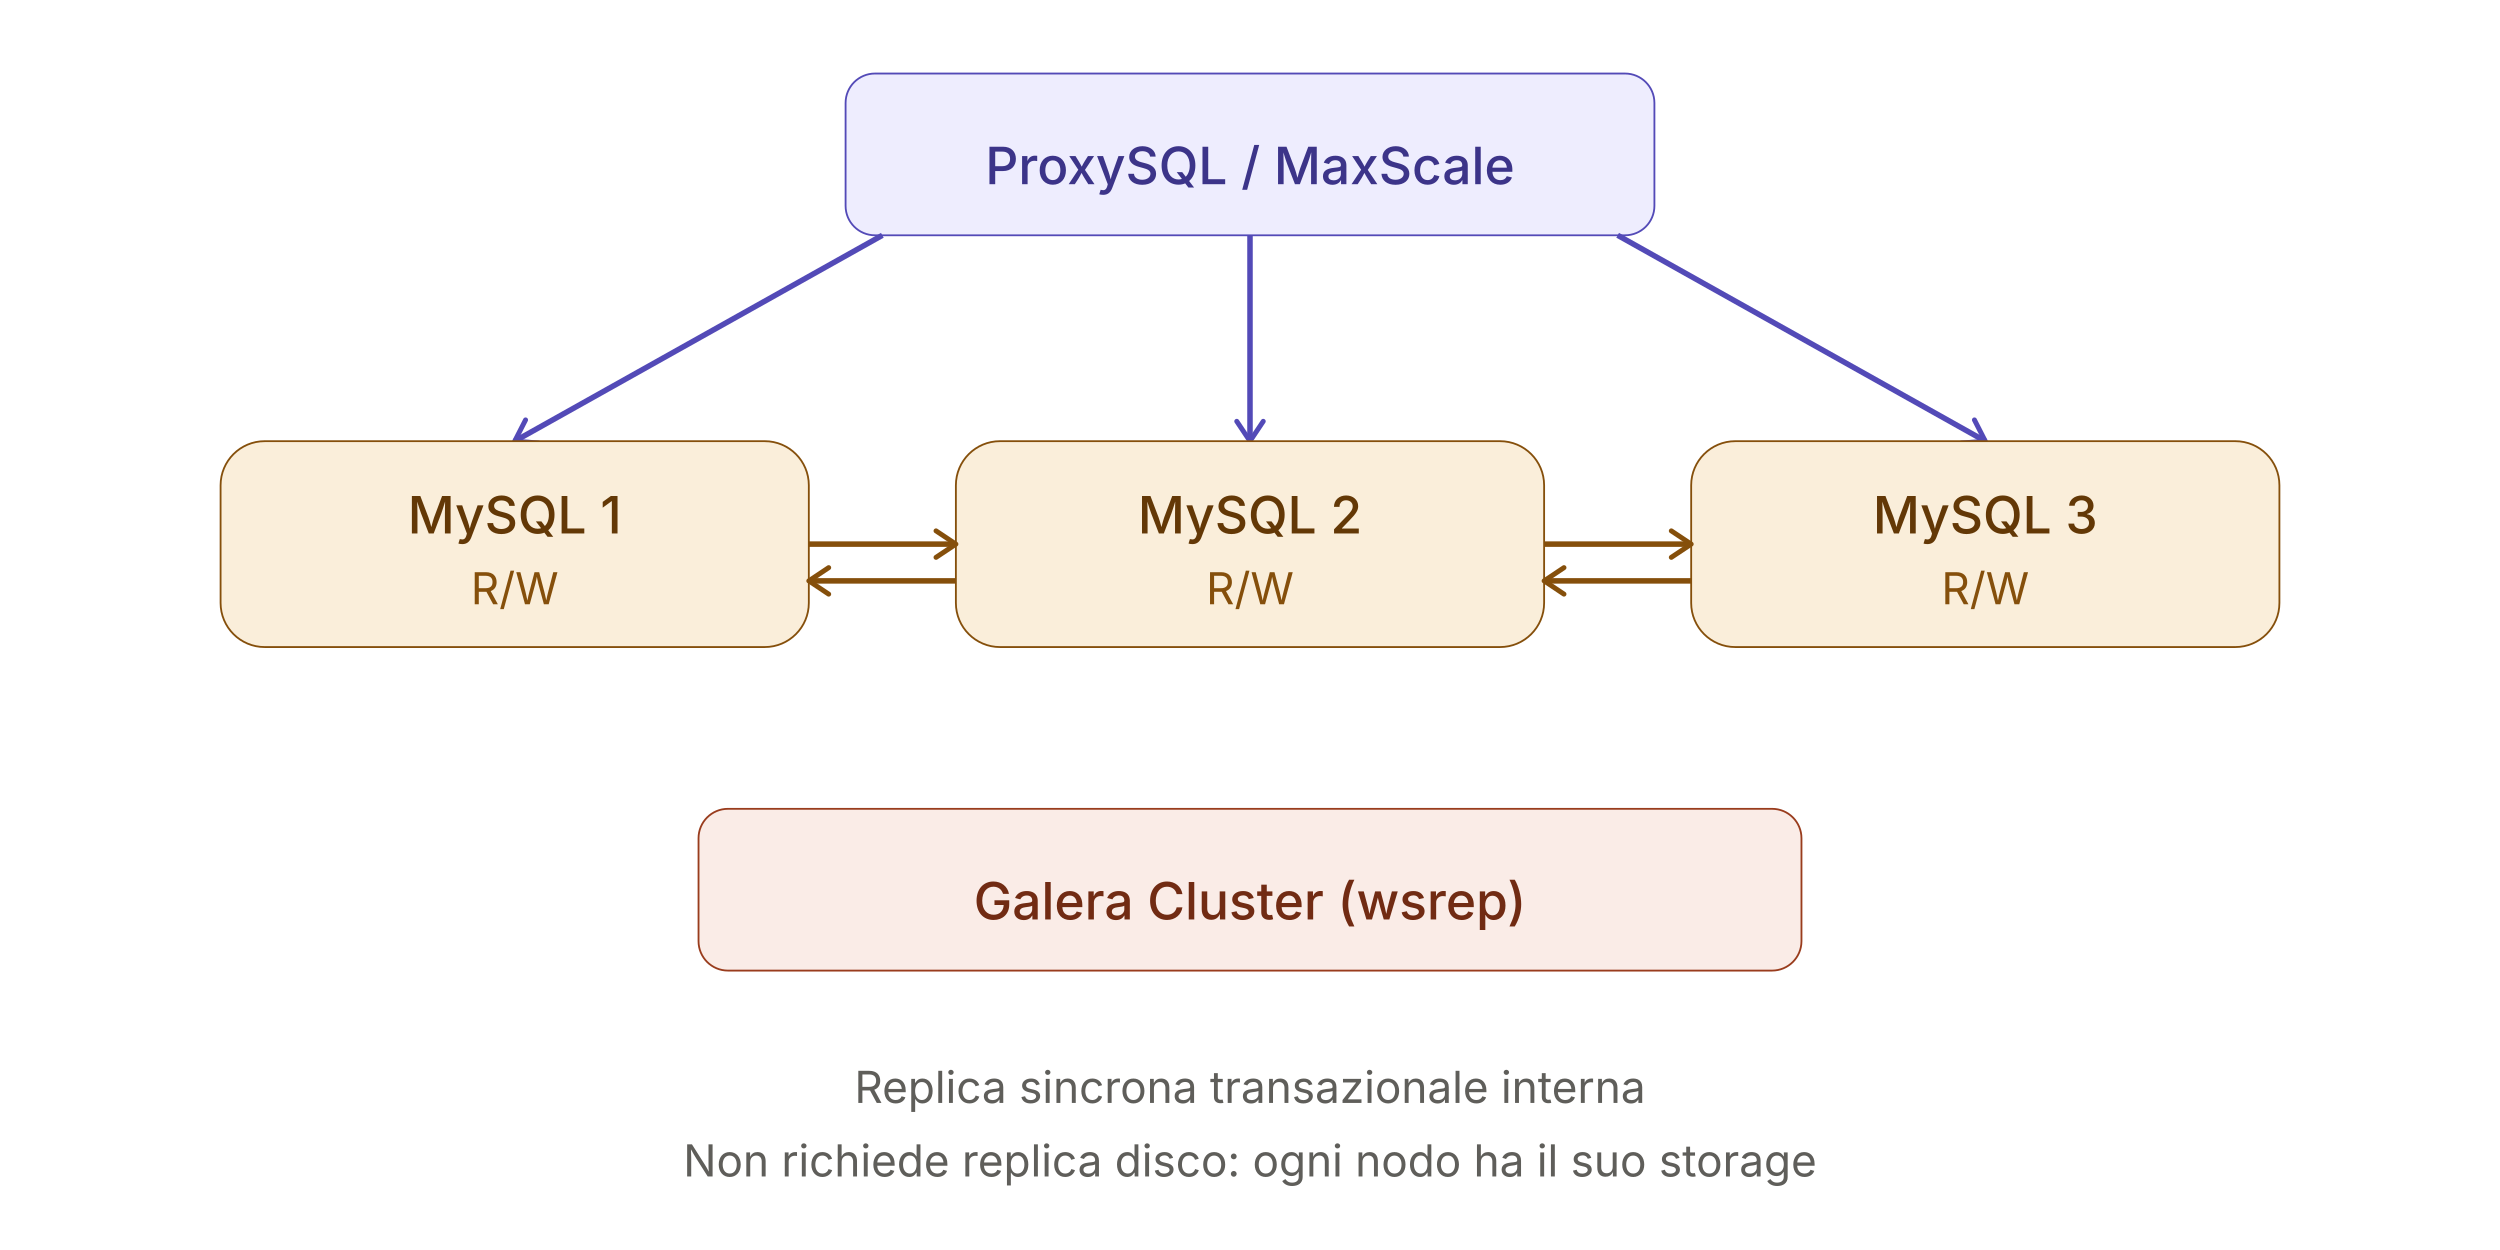
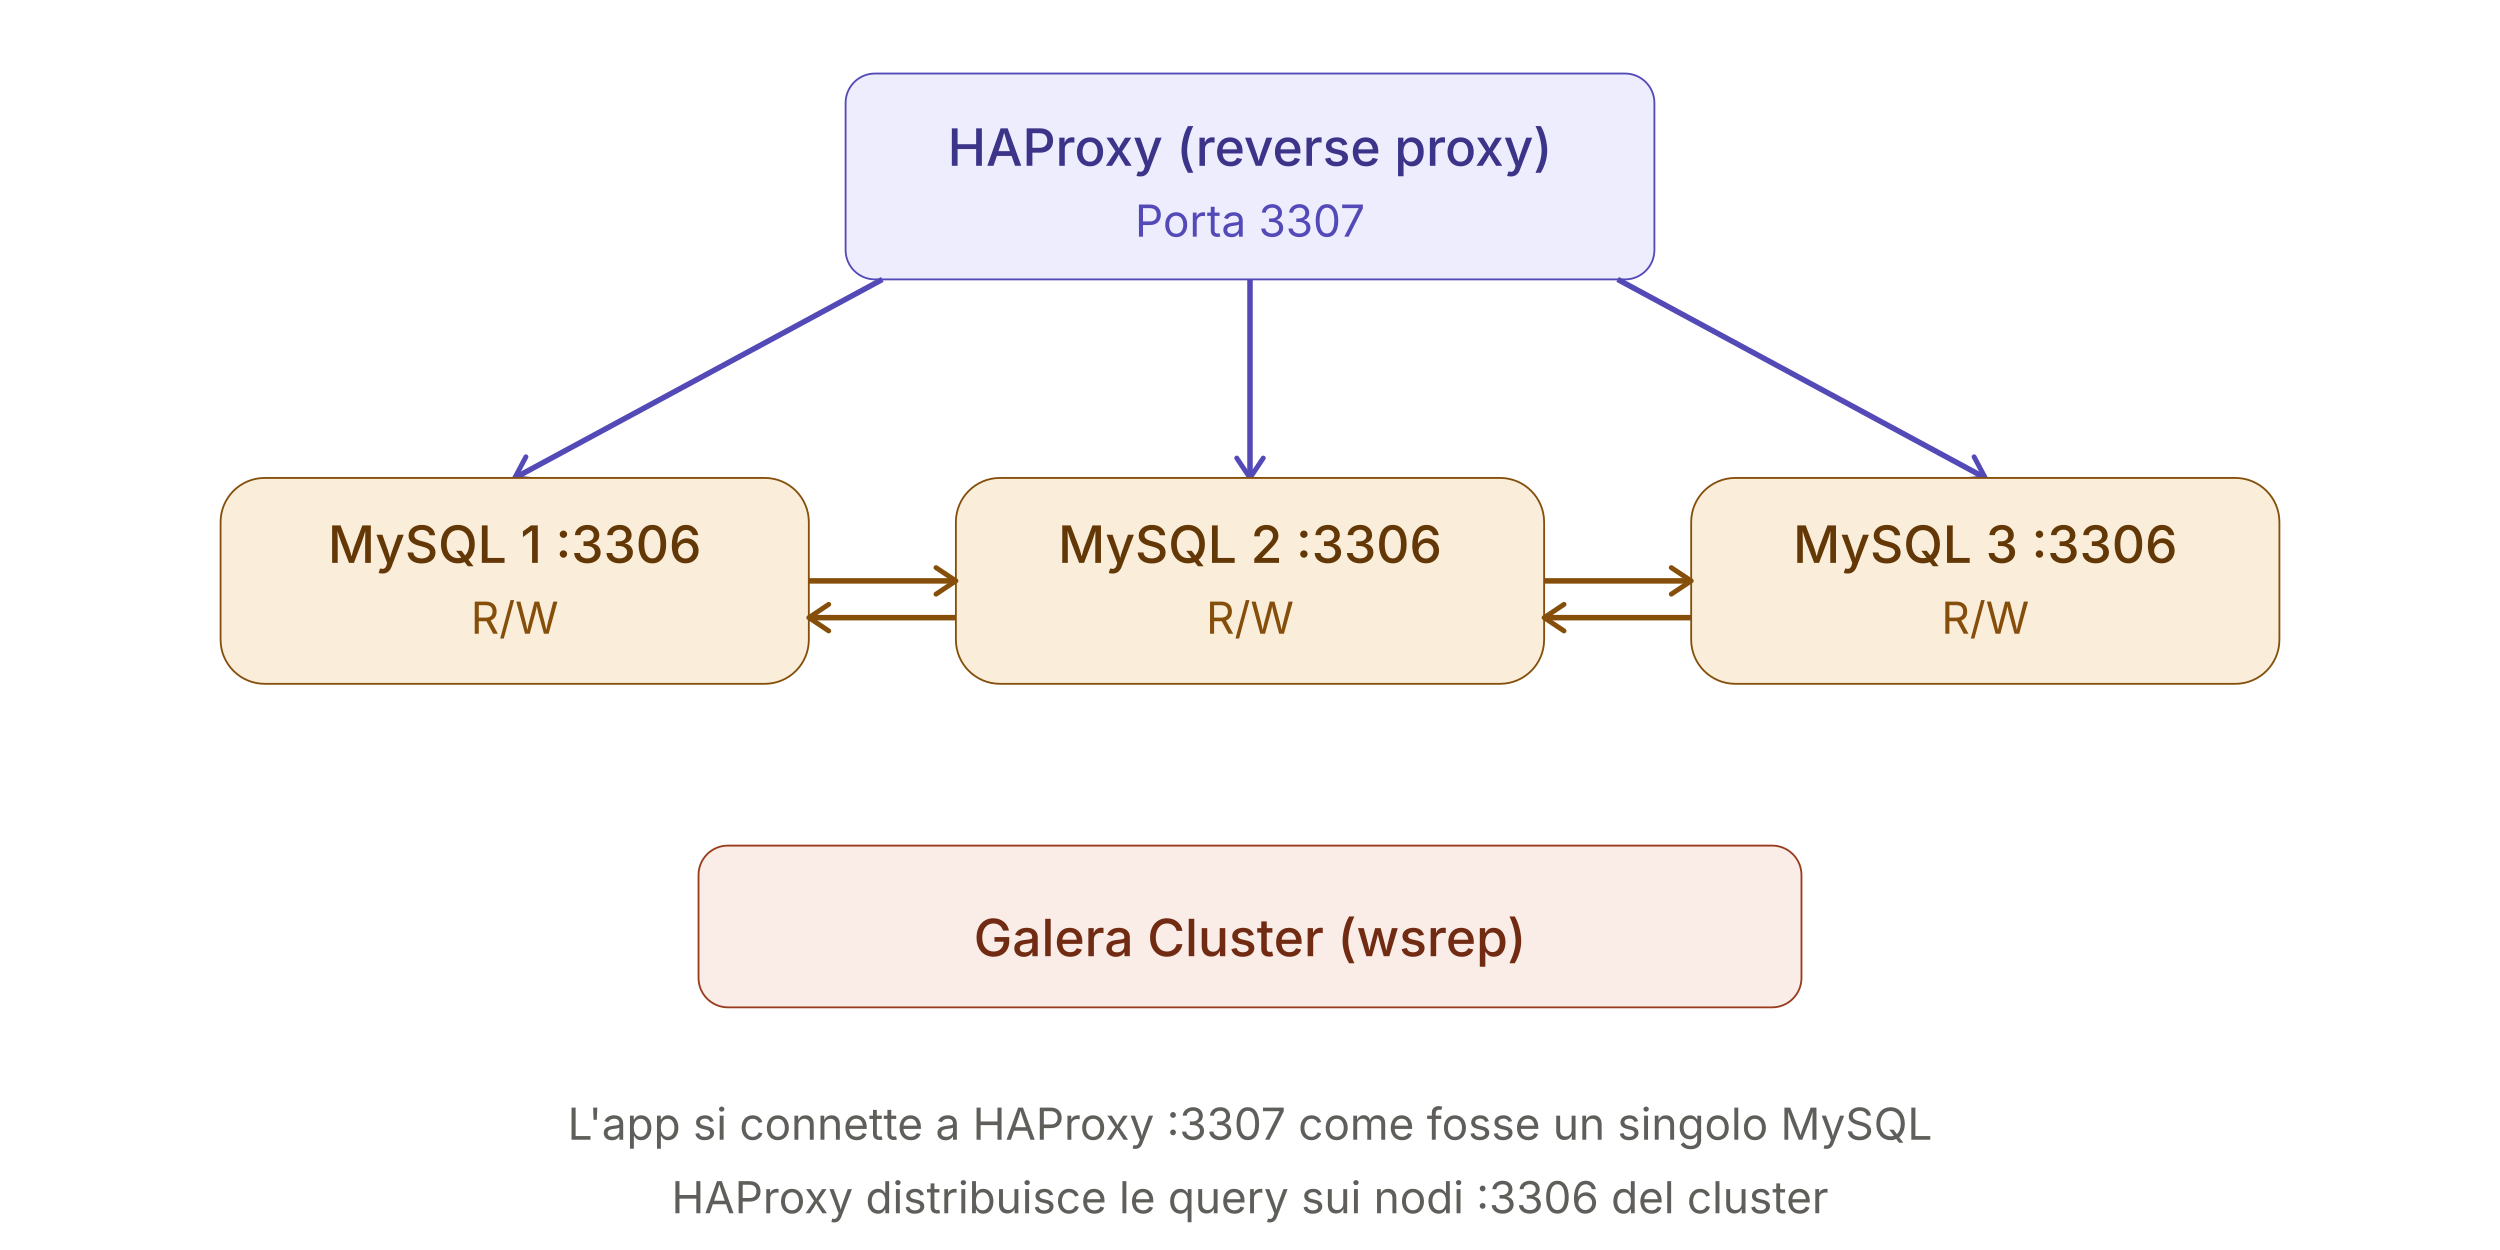
<svg xmlns="http://www.w3.org/2000/svg" width="100%" viewBox="0 0 680 340">
  <style>
  text { font-family: system-ui, -apple-system, sans-serif; }
  .th { font-size: 14px; font-weight: 500; }
  .ts { font-size: 12px; font-weight: 400; }
</style>
  <defs>
    <marker id="arrow" viewBox="0 0 10 10" refX="8" refY="5" markerWidth="6" markerHeight="6" orient="auto-start-reverse">
      <path d="M2 1L8 5L2 9" fill="none" stroke="context-stroke" stroke-width="1.5" stroke-linecap="round" stroke-linejoin="round" />
    </marker>
  </defs>
-   <rect x="230" y="20" width="220" height="44" rx="8" fill="#EEEDFE" stroke="#534AB7" stroke-width="0.5" />
-   <text class="th" x="340" y="45" text-anchor="middle" dominant-baseline="central" fill="#3C3489">ProxySQL / MaxScale</text>
-   <line x1="240" y1="64" x2="140" y2="120" stroke="#534AB7" stroke-width="1.5" marker-end="url(#arrow)" />
-   <line x1="340" y1="64" x2="340" y2="120" stroke="#534AB7" stroke-width="1.5" marker-end="url(#arrow)" />
-   <line x1="440" y1="64" x2="540" y2="120" stroke="#534AB7" stroke-width="1.5" marker-end="url(#arrow)" />
-   <rect x="60" y="120" width="160" height="56" rx="12" fill="#FAEEDA" stroke="#854F0B" stroke-width="0.5" />
-   <text class="th" x="140" y="140" text-anchor="middle" dominant-baseline="central" fill="#633806">MySQL 1</text>
-   <text class="ts" x="140" y="160" text-anchor="middle" dominant-baseline="central" fill="#854F0B">R/W</text>
-   <rect x="260" y="120" width="160" height="56" rx="12" fill="#FAEEDA" stroke="#854F0B" stroke-width="0.5" />
-   <text class="th" x="340" y="140" text-anchor="middle" dominant-baseline="central" fill="#633806">MySQL 2</text>
-   <text class="ts" x="340" y="160" text-anchor="middle" dominant-baseline="central" fill="#854F0B">R/W</text>
-   <rect x="460" y="120" width="160" height="56" rx="12" fill="#FAEEDA" stroke="#854F0B" stroke-width="0.5" />
-   <text class="th" x="540" y="140" text-anchor="middle" dominant-baseline="central" fill="#633806">MySQL 3</text>
-   <text class="ts" x="540" y="160" text-anchor="middle" dominant-baseline="central" fill="#854F0B">R/W</text>
-   <line x1="220" y1="148" x2="260" y2="148" stroke="#854F0B" stroke-width="1.5" marker-end="url(#arrow)" />
-   <line x1="260" y1="158" x2="220" y2="158" stroke="#854F0B" stroke-width="1.5" marker-end="url(#arrow)" />
-   <line x1="420" y1="148" x2="460" y2="148" stroke="#854F0B" stroke-width="1.5" marker-end="url(#arrow)" />
-   <line x1="460" y1="158" x2="420" y2="158" stroke="#854F0B" stroke-width="1.5" marker-end="url(#arrow)" />
-   <rect x="190" y="220" width="300" height="44" rx="8" fill="#FAECE7" stroke="#993C1D" stroke-width="0.5" />
-   <text class="th" x="340" y="245" text-anchor="middle" dominant-baseline="central" fill="#712B13">Galera Cluster (wsrep)</text>
-   <text class="ts" x="340" y="300" text-anchor="middle" fill="#5F5E5A">Replica sincrona transazionale interna</text>
-   <text class="ts" x="340" y="320" text-anchor="middle" fill="#5F5E5A">Non richiede replica disco: ogni nodo ha il suo storage</text>
+   <rect x="230" y="20" width="220" height="56" rx="8" fill="#EEEDFE" stroke="#534AB7" stroke-width="0.5" />
+   <text class="th" x="340" y="40" text-anchor="middle" dominant-baseline="central" fill="#3C3489">HAProxy (reverse proxy)</text>
+   <text class="ts" x="340" y="60" text-anchor="middle" dominant-baseline="central" fill="#534AB7">Porta 3307</text>
+   <line x1="240" y1="76" x2="140" y2="130" stroke="#534AB7" stroke-width="1.5" marker-end="url(#arrow)" />
+   <line x1="340" y1="76" x2="340" y2="130" stroke="#534AB7" stroke-width="1.5" marker-end="url(#arrow)" />
+   <line x1="440" y1="76" x2="540" y2="130" stroke="#534AB7" stroke-width="1.5" marker-end="url(#arrow)" />
+   <rect x="60" y="130" width="160" height="56" rx="12" fill="#FAEEDA" stroke="#854F0B" stroke-width="0.5" />
+   <text class="th" x="140" y="148" text-anchor="middle" dominant-baseline="central" fill="#633806">MySQL 1 :3306</text>
+   <text class="ts" x="140" y="168" text-anchor="middle" dominant-baseline="central" fill="#854F0B">R/W</text>
+   <rect x="260" y="130" width="160" height="56" rx="12" fill="#FAEEDA" stroke="#854F0B" stroke-width="0.5" />
+   <text class="th" x="340" y="148" text-anchor="middle" dominant-baseline="central" fill="#633806">MySQL 2 :3306</text>
+   <text class="ts" x="340" y="168" text-anchor="middle" dominant-baseline="central" fill="#854F0B">R/W</text>
+   <rect x="460" y="130" width="160" height="56" rx="12" fill="#FAEEDA" stroke="#854F0B" stroke-width="0.5" />
+   <text class="th" x="540" y="148" text-anchor="middle" dominant-baseline="central" fill="#633806">MySQL 3 :3306</text>
+   <text class="ts" x="540" y="168" text-anchor="middle" dominant-baseline="central" fill="#854F0B">R/W</text>
+   <line x1="220" y1="158" x2="260" y2="158" stroke="#854F0B" stroke-width="1.5" marker-end="url(#arrow)" />
+   <line x1="260" y1="168" x2="220" y2="168" stroke="#854F0B" stroke-width="1.5" marker-end="url(#arrow)" />
+   <line x1="420" y1="158" x2="460" y2="158" stroke="#854F0B" stroke-width="1.5" marker-end="url(#arrow)" />
+   <line x1="460" y1="168" x2="420" y2="168" stroke="#854F0B" stroke-width="1.5" marker-end="url(#arrow)" />
+   <rect x="190" y="230" width="300" height="44" rx="8" fill="#FAECE7" stroke="#993C1D" stroke-width="0.5" />
+   <text class="th" x="340" y="255" text-anchor="middle" dominant-baseline="central" fill="#712B13">Galera Cluster (wsrep)</text>
+   <text class="ts" x="340" y="310" text-anchor="middle" fill="#5F5E5A">L'app si connette a HAProxy :3307 come fosse un singolo MySQL</text>
+   <text class="ts" x="340" y="330" text-anchor="middle" fill="#5F5E5A">HAProxy distribuisce le query sui nodi :3306 del cluster</text>
</svg>
